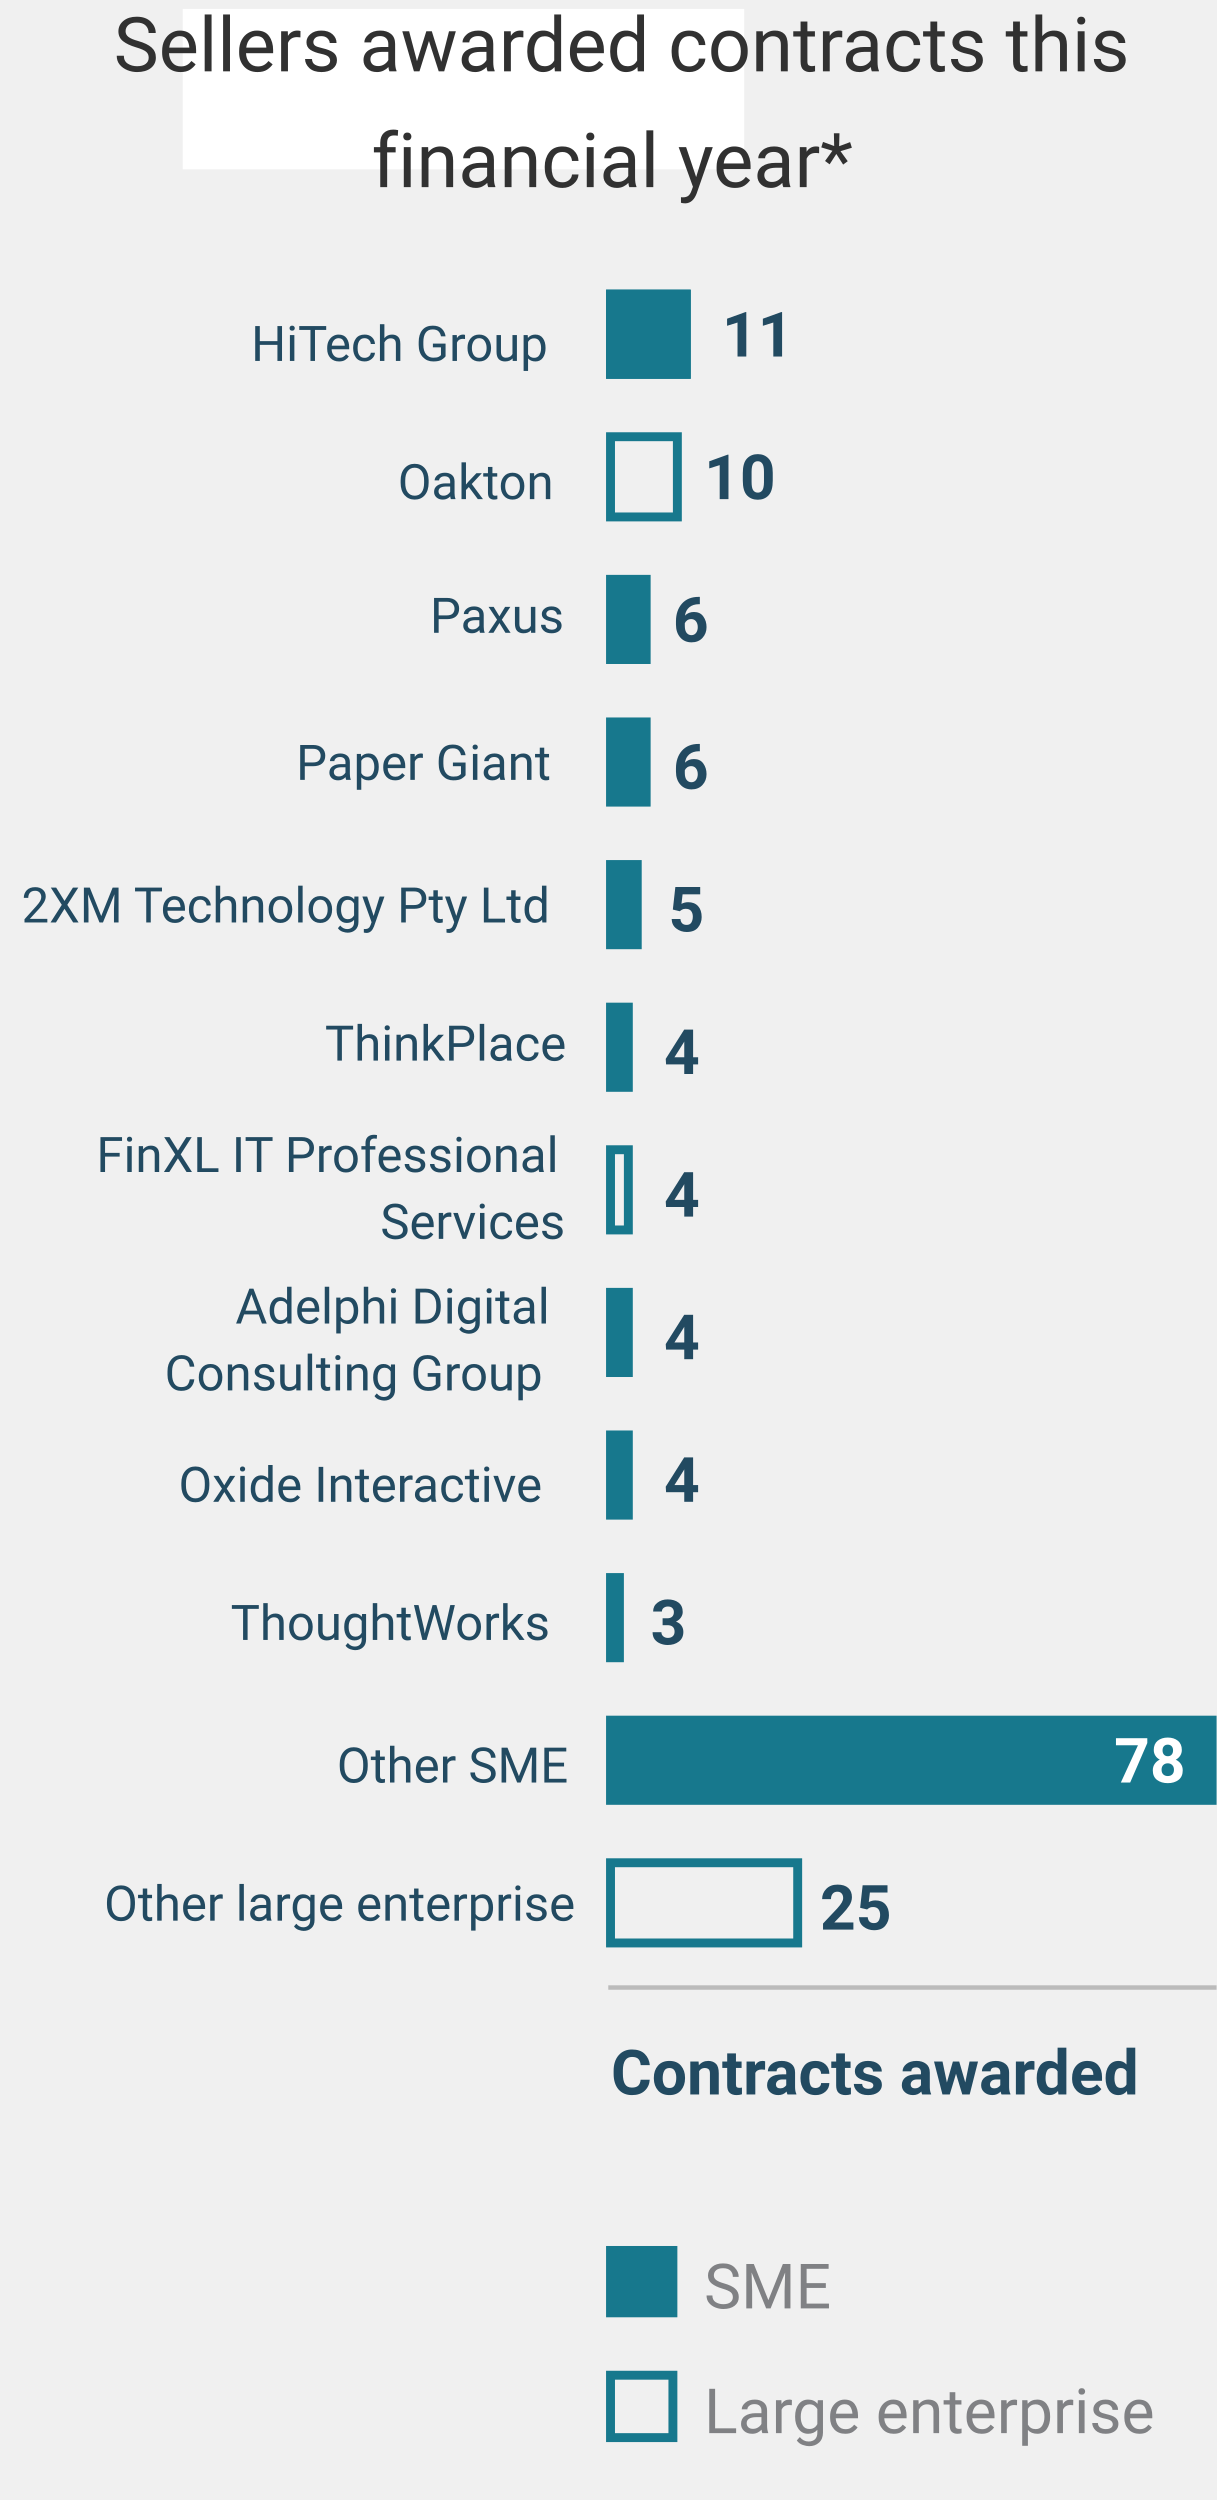
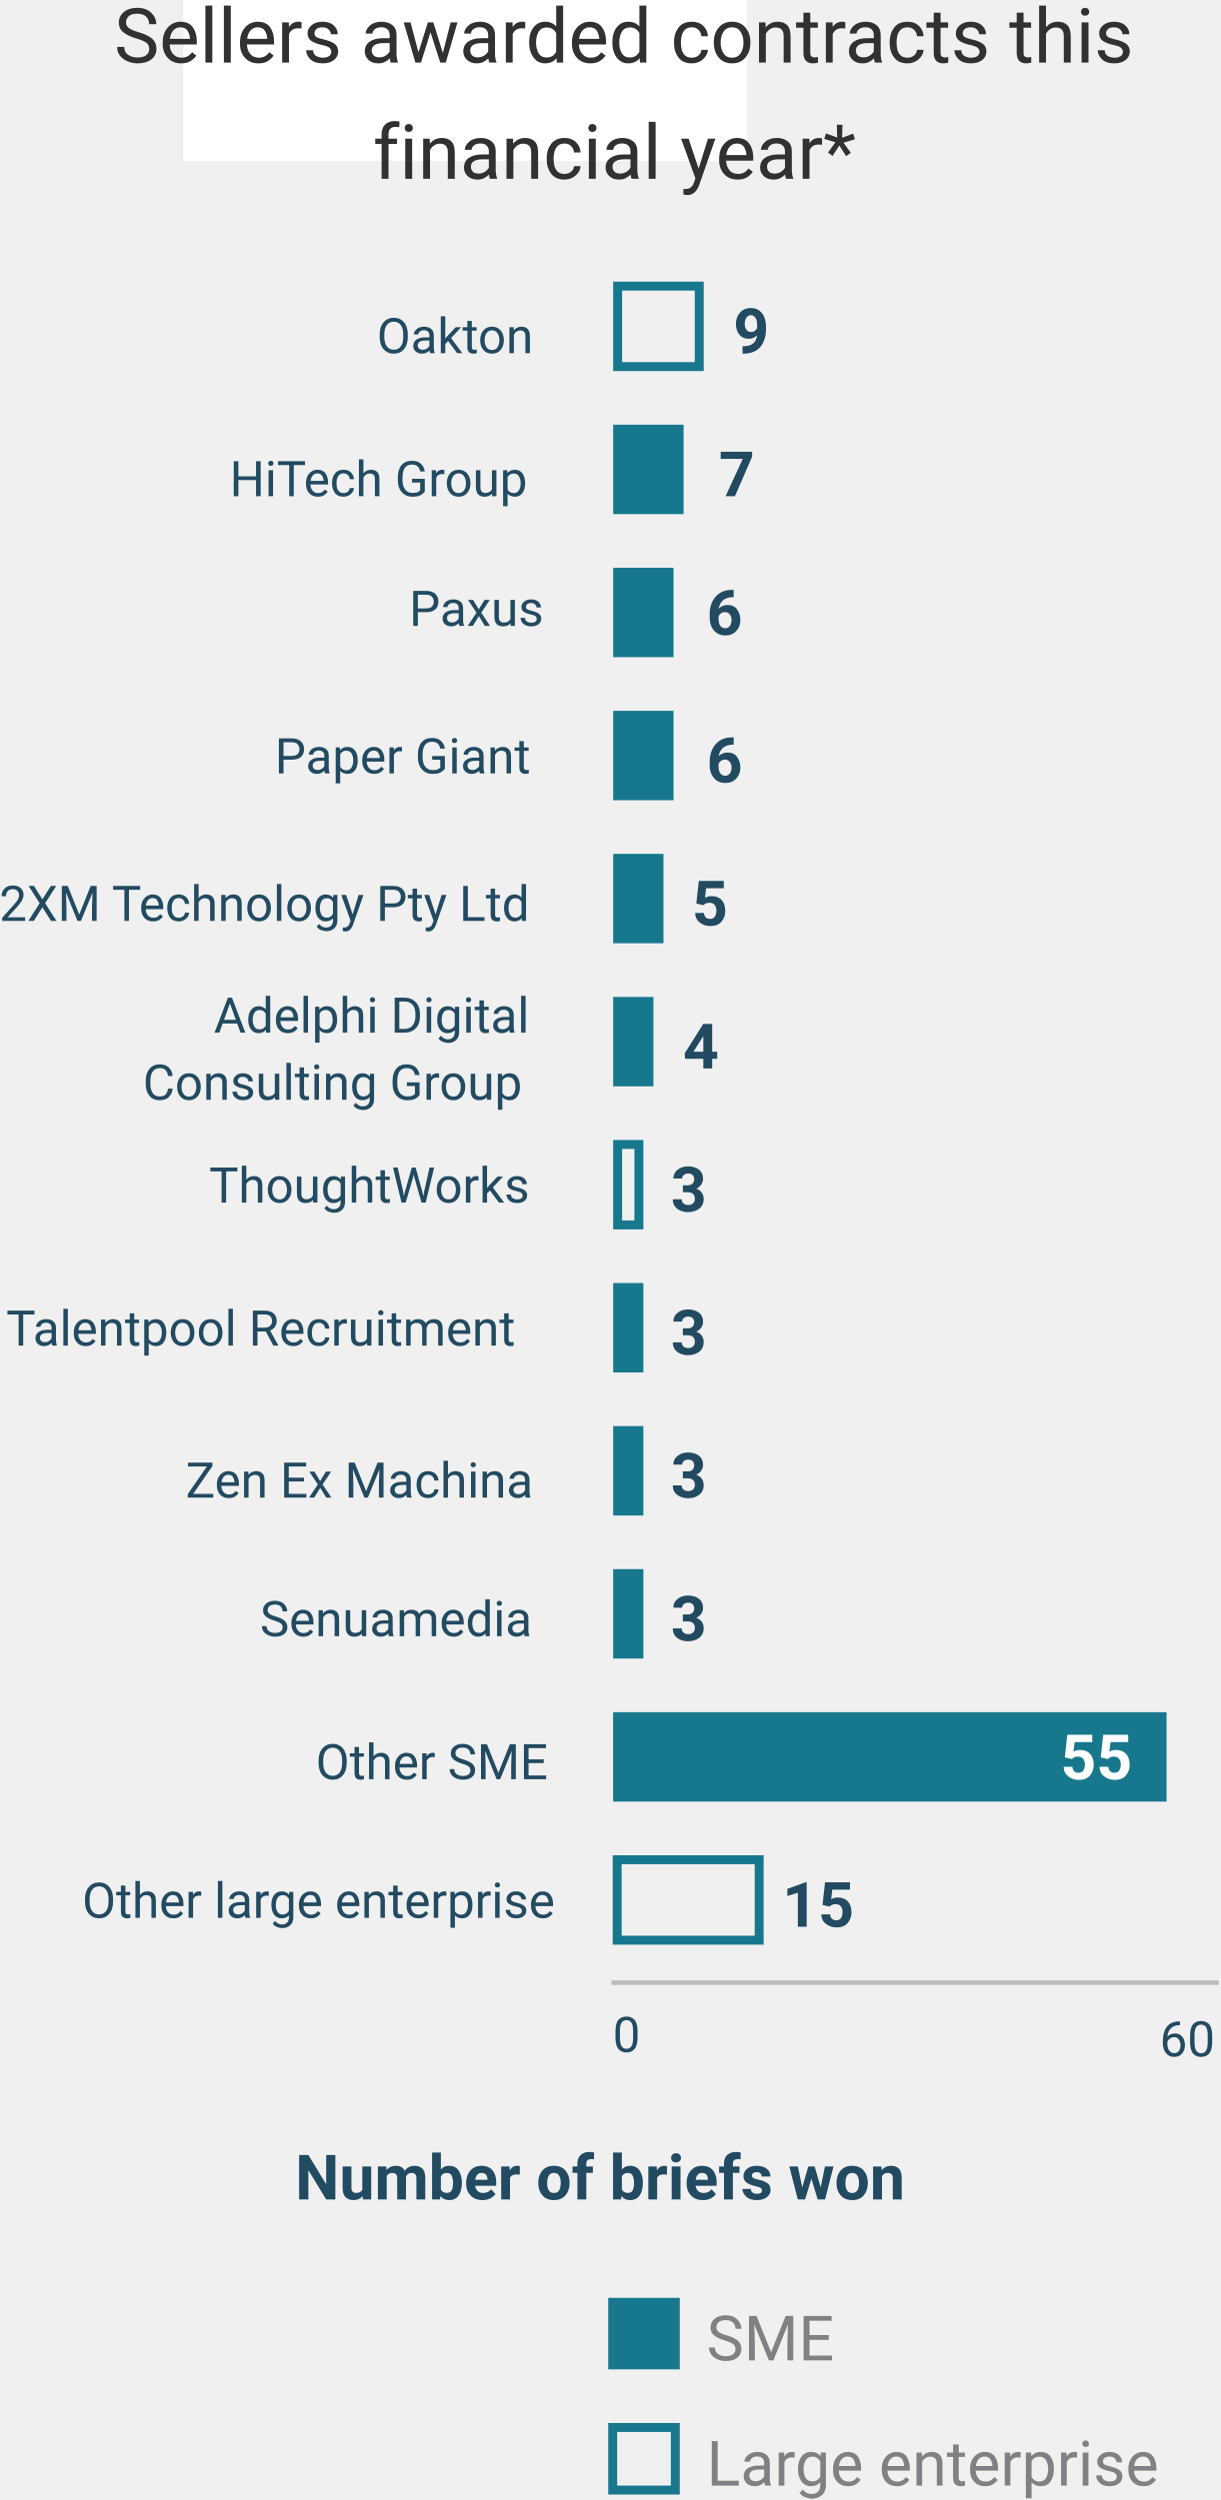
- <svg xmlns="http://www.w3.org/2000/svg" xmlns:xlink="http://www.w3.org/1999/xlink" font-family="-apple-system, BlinkMacSystemFont, &quot;Segoe UI&quot;, Roboto, Helvetica, Arial, sans-serif, &quot;Apple Color Emoji&quot;, &quot;Segoe UI Emoji&quot;, &quot;Segoe UI Symbol&quot;" width="273px" height="561px" viewBox="0 0 273 561" version="1.1" style="background: #FFFFFF;">
-   <defs>
-     <rect id="path-1" x="136" y="0" width="19" height="20" />
-   </defs>
-   <g id="Symbols" stroke="none" stroke-width="1" fill="none" fill-rule="evenodd">
-     <g id="767-sellers-awarded-contracts-this-financial-year">
-       <text id="Contracts-awarded" font-size="14" font-weight="bold" fill="#224A61">
-         <tspan x="137.103" y="470">Contracts awarded</tspan>
-       </text>
-       <path d="M137,446 L272.5,446" id="Line-Copy" stroke="#BBBBBB" stroke-linecap="square" />
-       <g id="Group" transform="translate(0, 65)">
-         <g id="Rectangle-10-Copy-16">
-           <use fill="#17788D" fill-rule="evenodd" xlink:href="#path-1" />
-           <rect stroke="#17788D" stroke-width="2" x="137" y="1" width="17" height="18" />
+ <svg xmlns="http://www.w3.org/2000/svg" font-family="-apple-system, BlinkMacSystemFont, &quot;Segoe UI&quot;, Roboto, Helvetica, Arial, sans-serif, &quot;Apple Color Emoji&quot;, &quot;Segoe UI Emoji&quot;, &quot;Segoe UI Symbol&quot;" width="273px" height="559px" viewBox="0 0 273 559" version="1.1">
+   <defs />
+   <g id="Mocks" stroke="none" stroke-width="1" fill="none" fill-rule="evenodd">
+     <g id="Nov-monthly-report-less-than-767px" transform="translate(-24, -5250)">
+       <g id="767-sellers-awarded-contracts-this-financial-year" transform="translate(24, 5248)">
+         <g transform="translate(-19, 0)">
+           <text id="Oakton" font-size="11" font-weight="normal" fill="#224A61">
+             <tspan x="103.263" y="81">Oakton</tspan>
+           </text>
+           <text id="HiTech-Group" font-size="11" font-weight="normal" fill="#224A61">
+             <tspan x="70.365" y="113">HiTech Group</tspan>
+           </text>
+           <text id="Paxus" font-size="11" font-weight="normal" fill="#224A61">
+             <tspan x="110.498" y="142">Paxus</tspan>
+           </text>
+           <text id="Paper-Giant" font-size="11" font-weight="normal" fill="#224A61">
+             <tspan x="80.457" y="175">Paper Giant</tspan>
+           </text>
+           <text id="2XM-Technology-Pty-L" font-size="11" font-weight="normal" fill="#224A61">
+             <tspan x="18.84" y="208">2XM Technology Pty Ltd</tspan>
+           </text>
+           <text id="Adelphi-Digital-Cons" font-size="11" font-weight="normal" fill="#224A61">
+             <tspan x="66.82" y="233">Adelphi Digital </tspan>
+             <tspan x="50.948" y="248">Consulting Group</tspan>
+           </text>
+           <text id="Talentpool-Recruitme" font-size="11" font-weight="normal" fill="#224A61">
+             <tspan x="20.387" y="303">Talentpool Recruitment</tspan>
+           </text>
+           <text id="ThoughtWorks" font-size="11" font-weight="normal" fill="#224A61">
+             <tspan x="65.767" y="271">ThoughtWorks</tspan>
+           </text>
+           <text id="Number-of-briefs-won-Copy" font-size="14" font-weight="bold" fill="#224A61">
+             <tspan x="85" y="494">Number of briefs won</tspan>
+           </text>
+           <text id="Zen-Ex-Machina" font-size="11" font-weight="normal" fill="#224A61">
+             <tspan x="60.514" y="337">Zen Ex Machina</tspan>
+           </text>
+           <text id="Other-SME" font-size="11" font-weight="normal" fill="#224A61">
+             <tspan x="89.599" y="400">Other SME</tspan>
+           </text>
+           <text id="Senuamedia" font-size="11" font-weight="normal" fill="#224A61">
+             <tspan x="77.127" y="368">Senuamedia</tspan>
+           </text>
+           <text id="Other-large-enterpri" font-size="11" font-weight="normal" fill="#224A61">
+             <tspan x="37.365" y="431">Other large enterprise</tspan>
+           </text>
+           <g id="Group-18" transform="translate(156, 65)">
+             <rect id="Rectangle-10-Copy-16" stroke="#17788D" stroke-width="2" x="1.105" y="1" width="18.25" height="18" />
+             <rect id="Rectangle-10-Copy-17" fill="#17788D" x="0.105" y="32" width="15.75" height="20" />
+             <rect id="Rectangle-10-Copy-18" fill="#17788D" x="0.105" y="64" width="13.5" height="20" />
+             <rect id="Rectangle-10-Copy-19" fill="#17788D" x="0.105" y="96" width="13.5" height="20" />
+             <rect id="Rectangle-10-Copy-22" fill="#17788D" x="0.105" y="224" width="6.75" height="20" />
+             <rect id="Rectangle-10-Copy-23" stroke="#17788D" stroke-width="2" x="1.105" y="193" width="4.75" height="18" />
+             <rect id="Rectangle-10-Copy-24" fill="#17788D" x="0.11" y="160" width="9" height="20" />
+             <rect id="Rectangle-10-Copy-25" fill="#17788D" x="0.105" y="128" width="11.25" height="20" />
+             <text id="9" font-size="14" font-weight="bold" fill="#224A61">
+               <tspan x="26.959" y="16">9</tspan>
+             </text>
+             <text id="7" font-size="14" font-weight="bold" fill="#224A61">
+               <tspan x="23.724" y="48">7</tspan>
+             </text>
+             <text id="6" font-size="14" font-weight="bold" fill="#224A61">
+               <tspan x="21" y="79">6</tspan>
+             </text>
+             <text id="6" font-size="14" font-weight="bold" fill="#224A61">
+               <tspan x="21" y="112">6</tspan>
+             </text>
+             <text id="5" font-size="14" font-weight="bold" fill="#224A61">
+               <tspan x="17.715" y="144">5</tspan>
+             </text>
+             <text id="4" font-size="14" font-weight="bold" fill="#224A61">
+               <tspan x="15.715" y="176">4</tspan>
+             </text>
+             <text id="3" font-size="14" font-weight="bold" fill="#224A61">
+               <tspan x="13" y="208">3</tspan>
+             </text>
+             <text id="3" font-size="14" font-weight="bold" fill="#224A61">
+               <tspan x="13" y="240">3</tspan>
+             </text>
+             <text id="60" font-size="11" font-weight="normal" fill="#224A61">
+               <tspan x="122.296" y="397">60</tspan>
+             </text>
+             <text id="0-copy" font-size="11" font-weight="normal" fill="#224A61">
+               <tspan x="0" y="396">0</tspan>
+             </text>
+             <rect id="Rectangle-10-Copy-20" fill="#17788D" x="0.105" y="288" width="6.75" height="20" />
+             <rect id="Rectangle-10-Copy-26" stroke="#17788D" stroke-width="2" x="1" y="353" width="31.75" height="18" />
+             <rect id="Rectangle-10-Copy-21" fill="#17788D" x="0.105" y="256" width="6.75" height="20" />
+             <rect id="Rectangle-10-Copy-27" fill="#17788D" x="0.092" y="320" width="123.75" height="20" />
+             <path d="M0.208,380.5 L135.002,380.5" id="Line-Copy" stroke="#BBBBBB" stroke-linecap="square" />
+             <text id="3" font-size="14" font-weight="bold" fill="#224A61">
+               <tspan x="13" y="272">3</tspan>
+             </text>
+             <text id="55" font-size="14" font-weight="bold" fill="#FFFFFF">
+               <tspan x="100.107" y="335">55</tspan>
+             </text>
+             <text id="3" font-size="14" font-weight="bold" fill="#224A61">
+               <tspan x="13" y="304">3</tspan>
+             </text>
+             <text id="15" font-size="14" font-weight="bold" fill="#224A61">
+               <tspan x="37.899" y="368">15</tspan>
+             </text>
+           </g>
+           <text id="SME" font-size="14" font-weight="normal" fill="#808184">
+             <tspan x="177" y="530">SME</tspan>
+           </text>
+           <text id="Large-enterprise" font-size="14" font-weight="normal" fill="#808184">
+             <tspan x="177" y="558">Large enterprise</tspan>
+           </text>
+           <rect id="Rectangle-3-Copy-11" fill="#17788D" x="155" y="516" width="16" height="16" />
+           <rect id="Rectangle-3-Copy-12" stroke="#17788D" stroke-width="2" x="156" y="545" width="14" height="14" />
+           <rect id="Rectangle-14" fill="#FFFFFF" x="60" y="2" width="126" height="36" />
+           <text id="Sellers-awarded-cont" font-size="17" font-weight="normal" line-spacing="26" fill="#313131">
+             <tspan x="44.525" y="16">Sellers awarded contracts this </tspan>
+             <tspan x="102.406" y="42">financial year*</tspan>
+           </text>
        </g>
-         <text id="HiTech-Group" font-size="11" font-weight="normal" fill="#224A61">
-           <tspan x="56.365" y="16">HiTech Group</tspan>
-         </text>
-         <text id="Oakton" font-size="11" font-weight="normal" fill="#224A61">
-           <tspan x="89.263" y="47">Oakton</tspan>
-         </text>
-         <text id="Paxus" font-size="11" font-weight="normal" fill="#224A61">
-           <tspan x="96.498" y="77">Paxus</tspan>
-         </text>
-         <text id="Paper-Giant" font-size="11" font-weight="normal" fill="#224A61">
-           <tspan x="66.457" y="110">Paper Giant</tspan>
-         </text>
-         <text id="2XM-Technology-Pty-L" font-size="11" font-weight="normal" fill="#224A61">
-           <tspan x="4.84" y="142">2XM Technology Pty Ltd</tspan>
-         </text>
-         <text id="ThinkPlace" font-size="11" font-weight="normal" fill="#224A61">
-           <tspan x="72.925" y="173">ThinkPlace</tspan>
-         </text>
-         <text id="Adelphi-Digital-Cons" font-size="11" font-weight="normal" fill="#224A61">
-           <tspan x="52.82" y="232">Adelphi Digital </tspan>
-           <tspan x="36.948" y="247">Consulting Group</tspan>
-         </text>
-         <text id="FinXL-IT-Professiona" font-size="11" font-weight="normal" fill="#224A61">
-           <tspan x="21.635" y="198">FinXL IT Professional </tspan>
-           <tspan x="85.353" y="213">Services</tspan>
-         </text>
-         <rect id="Rectangle-10-Copy-17" stroke="#17788D" stroke-width="2" x="137" y="33" width="15" height="18" />
-         <rect id="Rectangle-10-Copy-18" fill="#17788D" x="136" y="64" width="10" height="20" />
-         <rect id="Rectangle-10-Copy-19" fill="#17788D" x="136" y="96" width="10" height="20" />
-         <rect id="Rectangle-10-Copy-22" fill="#17788D" x="136" y="224" width="6" height="20" />
-         <rect id="Rectangle-10-Copy-23" stroke="#17788D" stroke-width="2" x="137" y="193" width="4" height="18" />
-         <rect id="Rectangle-10-Copy-24" fill="#17788D" x="136" y="160" width="6" height="20" />
-         <rect id="Rectangle-10-Copy-25" fill="#17788D" x="136" y="128" width="8" height="20" />
-         <text id="11" font-size="14" font-weight="bold" fill="#224A61">
-           <tspan x="162" y="15">11</tspan>
-         </text>
-         <text id="10" font-size="14" font-weight="bold" fill="#224A61">
-           <tspan x="158" y="47">10</tspan>
-         </text>
-         <text id="6" font-size="14" font-weight="bold" fill="#224A61">
-           <tspan x="151" y="79">6</tspan>
-         </text>
-         <text id="6" font-size="14" font-weight="bold" fill="#224A61">
-           <tspan x="151" y="112">6</tspan>
-         </text>
-         <text id="5" font-size="14" font-weight="bold" fill="#224A61">
-           <tspan x="150" y="144">5</tspan>
-         </text>
-         <text id="4" font-size="14" font-weight="bold" fill="#224A61">
-           <tspan x="149" y="176">4</tspan>
-         </text>
-         <text id="4" font-size="14" font-weight="bold" fill="#224A61">
-           <tspan x="149" y="208">4</tspan>
-         </text>
-         <text id="4" font-size="14" font-weight="bold" fill="#224A61">
-           <tspan x="149" y="240">4</tspan>
-         </text>
-         <text id="Oxide-Interactive" font-size="11" font-weight="normal" fill="#224A61">
-           <tspan x="40.053" y="272">Oxide Interactive</tspan>
-         </text>
-         <text id="Other-SME" font-size="11" font-weight="normal" fill="#224A61">
-           <tspan x="75.599" y="335">Other SME</tspan>
-         </text>
-         <text id="ThoughtWorks" font-size="11" font-weight="normal" fill="#224A61">
-           <tspan x="51.767" y="303">ThoughtWorks</tspan>
-         </text>
-         <text id="Other-large-enterpri" font-size="11" font-weight="normal" fill="#224A61">
-           <tspan x="23.365" y="366">Other large enterprise</tspan>
-         </text>
-         <rect id="Rectangle-10-Copy-20" stroke="#17788D" stroke-width="2" x="137" y="289" width="2" height="18" />
-         <rect id="Rectangle-10-Copy-26" stroke="#17788D" stroke-width="2" x="137" y="353" width="42" height="18" />
-         <rect id="Rectangle-10-Copy-21" fill="#17788D" x="136" y="256" width="6" height="20" />
-         <rect id="Rectangle-10-Copy-27" fill="#17788D" x="136" y="320" width="137" height="20" />
-         <text id="4" font-size="14" font-weight="bold" fill="#224A61">
-           <tspan x="149" y="272">4</tspan>
-         </text>
-         <text id="78" font-size="14" font-weight="bold" fill="#FFFFFF">
-           <tspan x="250" y="335">78</tspan>
-         </text>
-         <text id="3" font-size="14" font-weight="bold" fill="#224A61">
-           <tspan x="146" y="304">3</tspan>
-         </text>
-         <text id="25" font-size="14" font-weight="bold" fill="#224A61">
-           <tspan x="184" y="368">25</tspan>
-         </text>
      </g>
-       <text id="SME" font-size="14" font-weight="normal" fill="#808184">
-         <tspan x="158" y="518">SME</tspan>
-       </text>
-       <text id="Large-enterprise" font-size="14" font-weight="normal" fill="#808184">
-         <tspan x="158" y="546">Large enterprise</tspan>
-       </text>
-       <rect id="Rectangle-3-Copy-11" fill="#17788D" x="136" y="504" width="16" height="16" />
-       <rect id="Rectangle-3-Copy-12" stroke="#17788D" stroke-width="2" x="137" y="533" width="14" height="14" />
-       <rect id="Rectangle-14" fill="#FFFFFF" x="41" y="2" width="126" height="36" />
-       <text id="Sellers-awarded-cont" font-size="17" font-weight="normal" line-spacing="26" fill="#313131">
-         <tspan x="25.525" y="16">Sellers awarded contracts this </tspan>
-         <tspan x="83.406" y="42">financial year*</tspan>
-       </text>
    </g>
  </g>
</svg>
